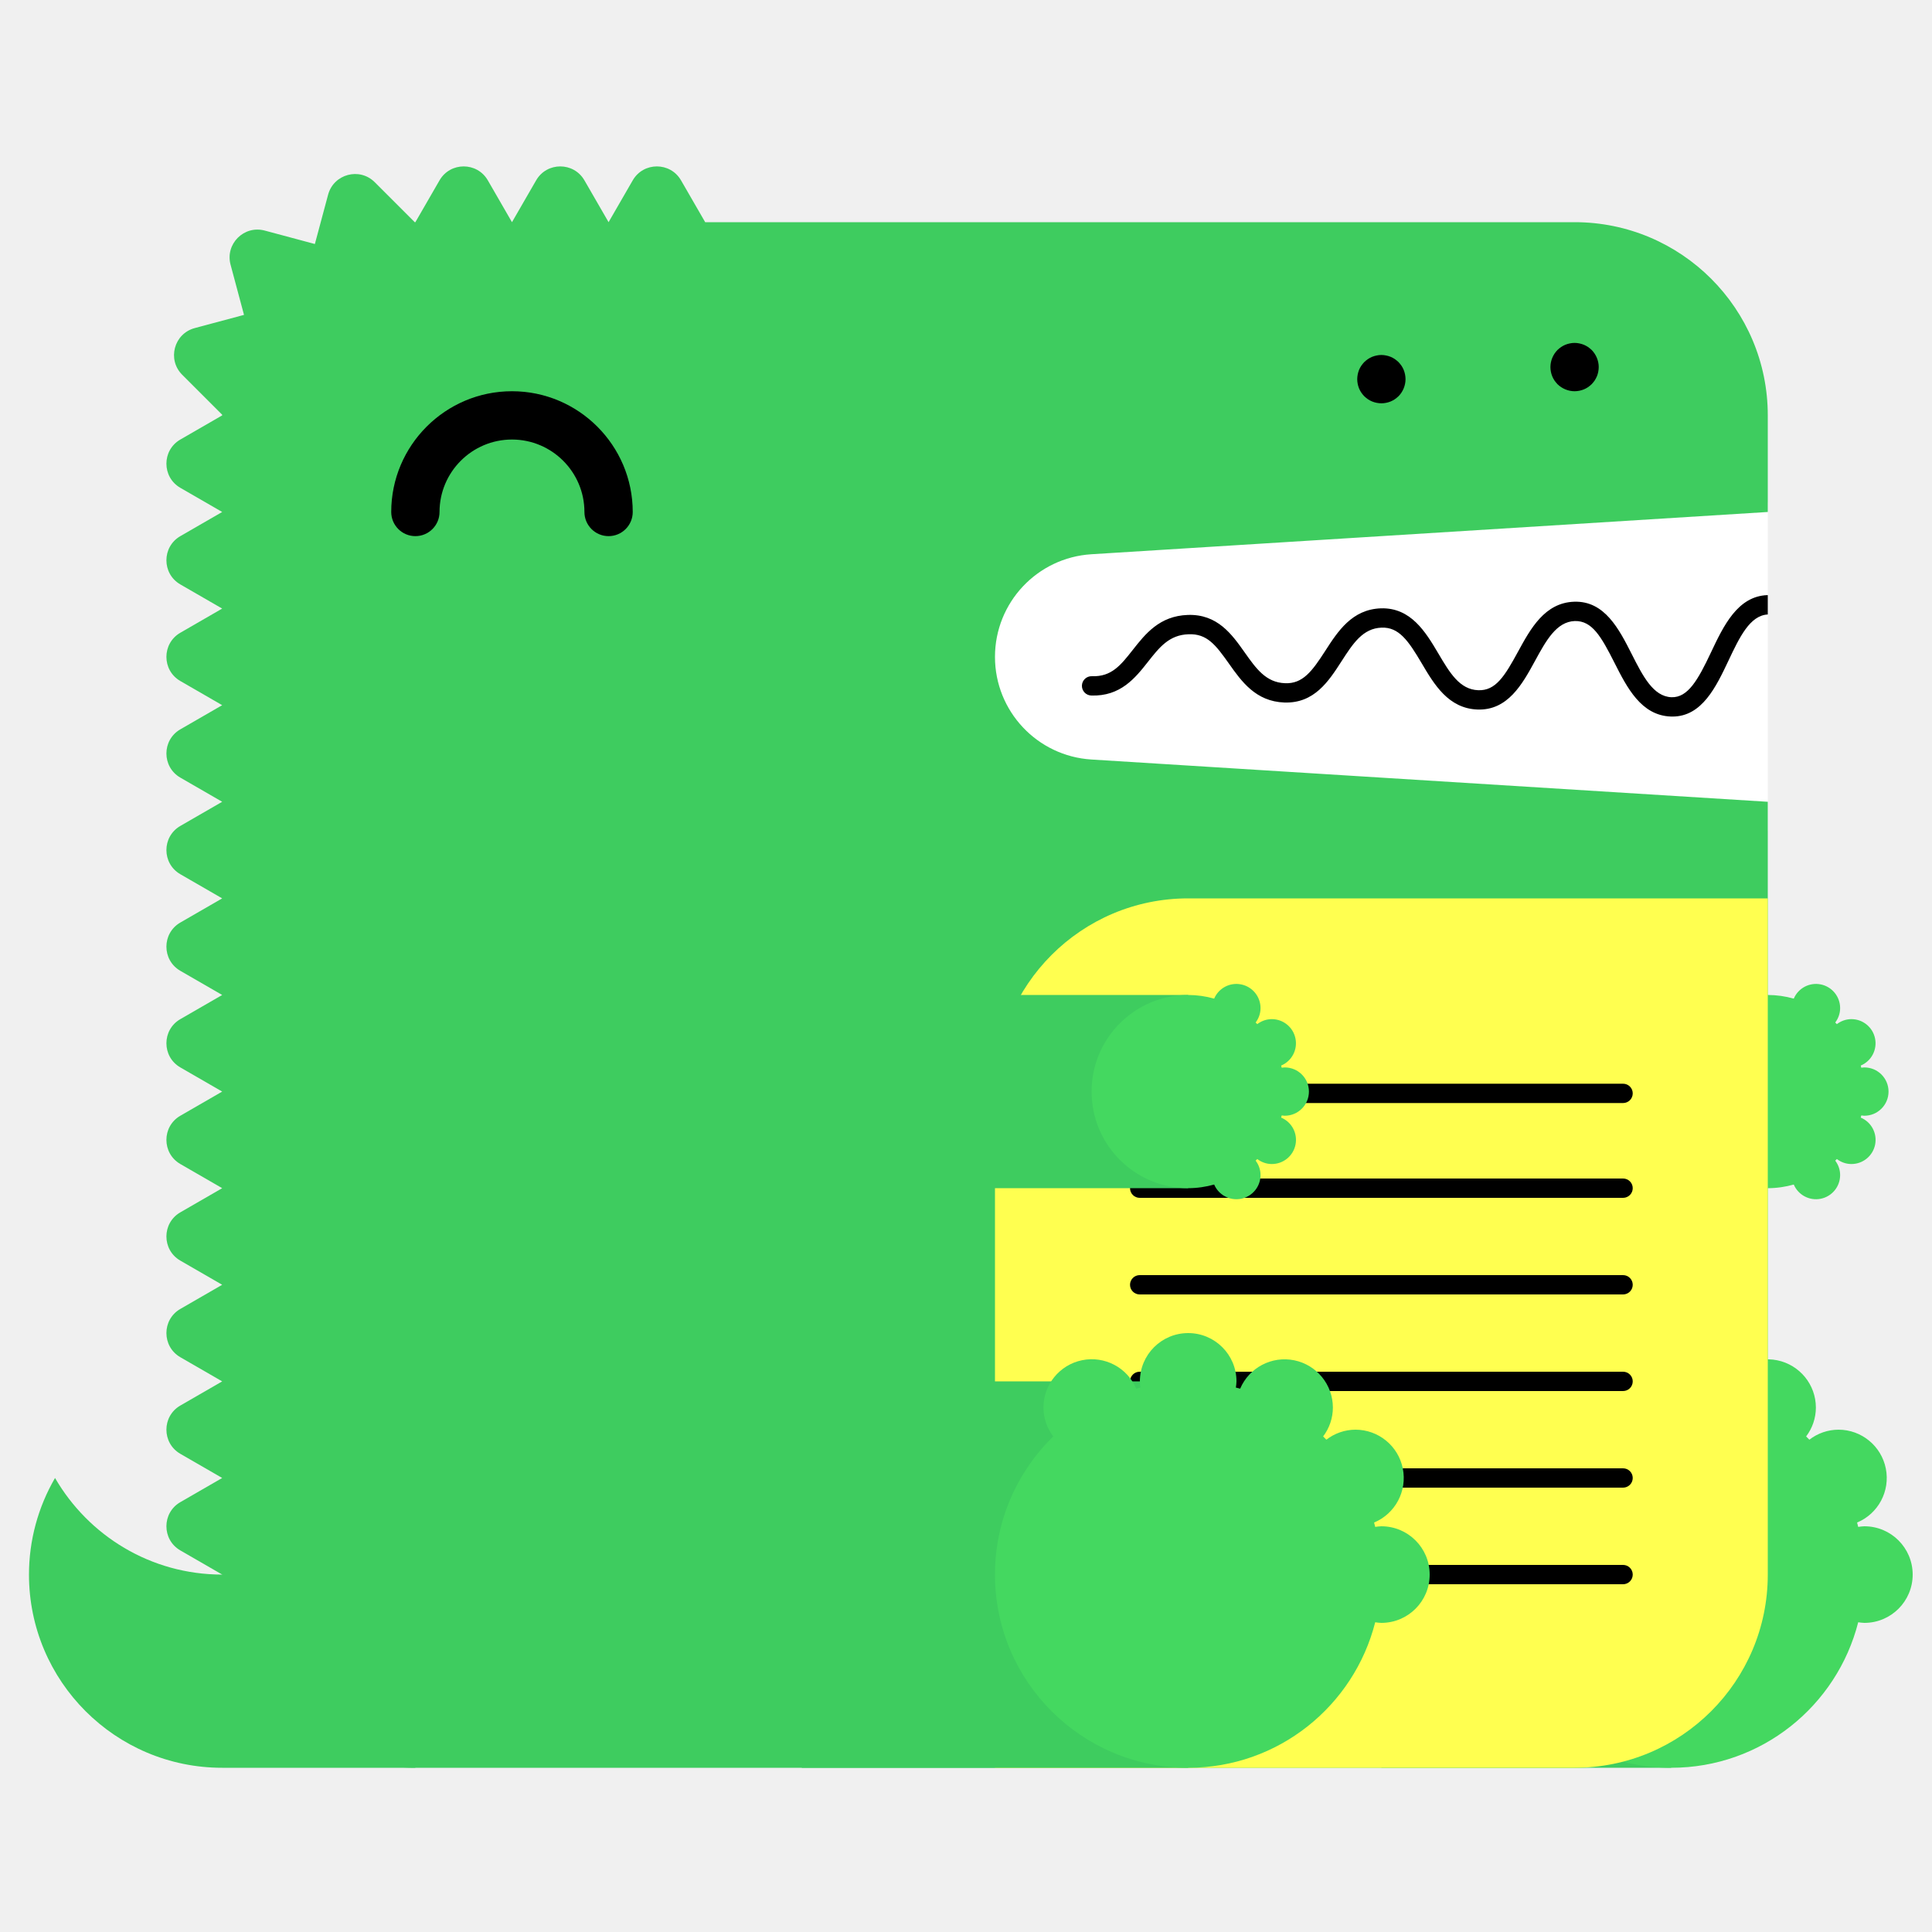
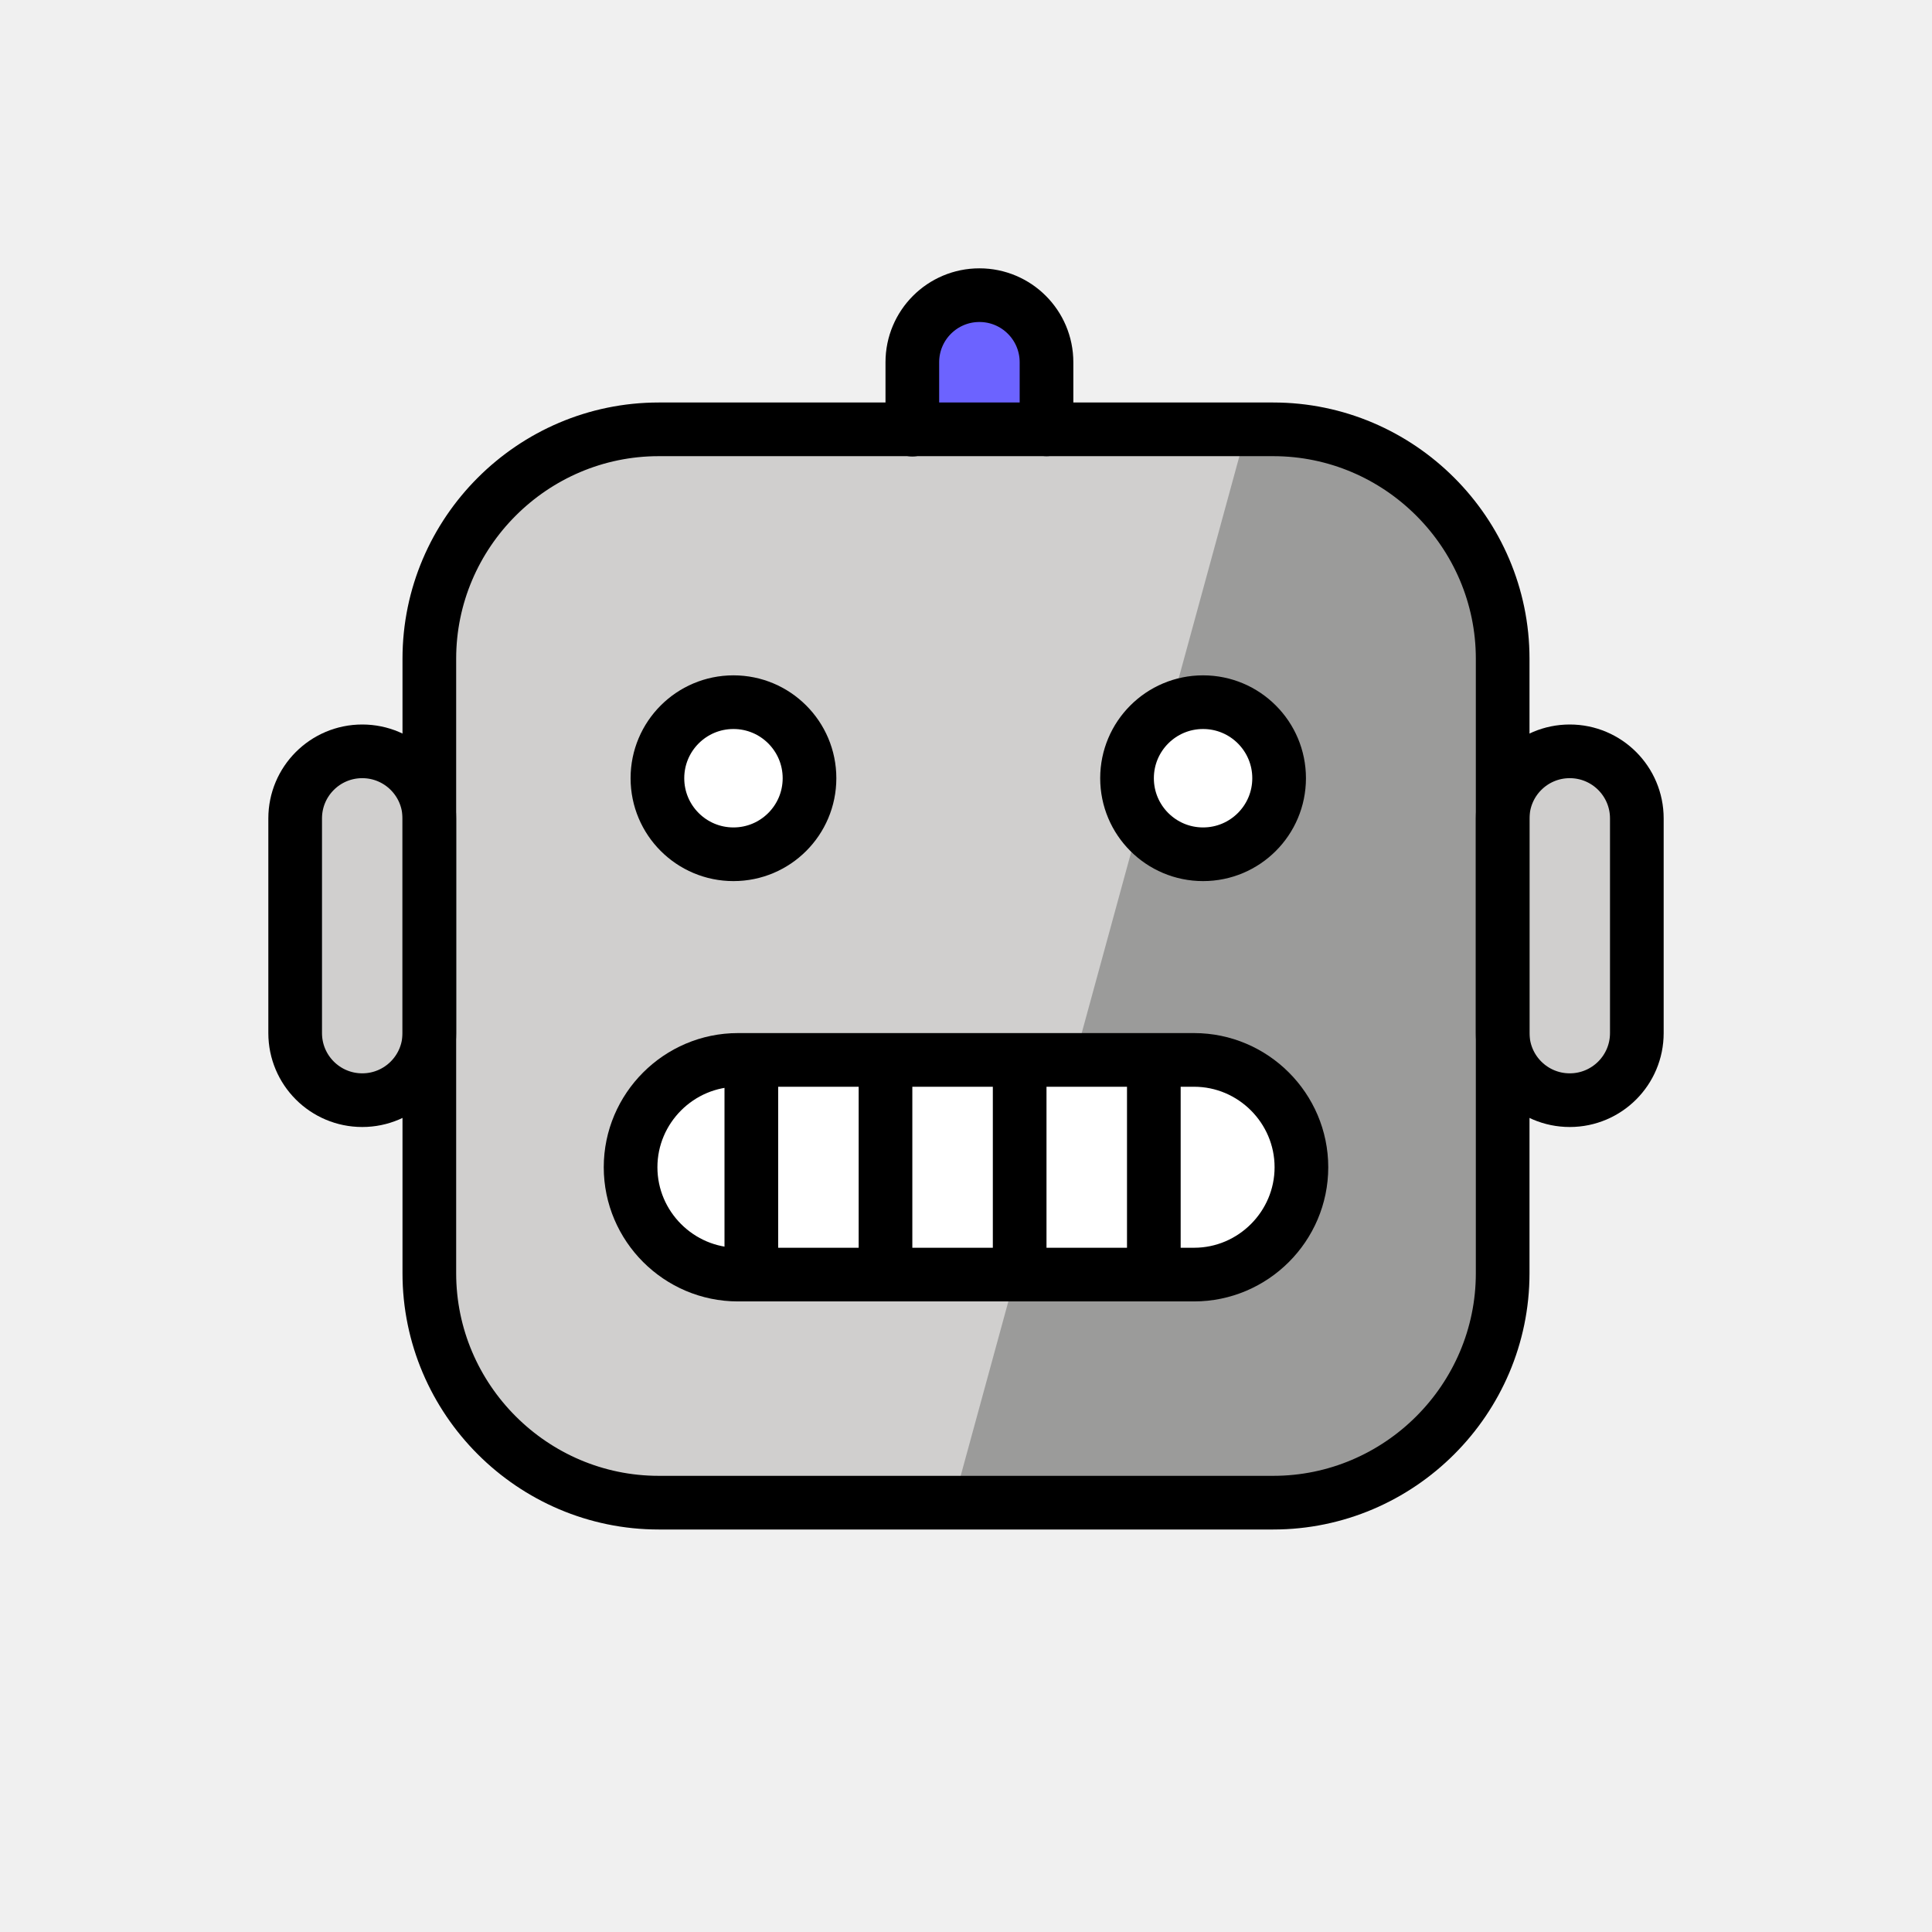
- <svg xmlns="http://www.w3.org/2000/svg" width="200" height="200" viewBox="0 0 200 200">
-   <g fill="none" fill-rule="evenodd">
-     <path fill="#FFF" d="M99 52h84v34H99z" />
-     <path d="M23 163c-7.398 0-13.843-4.027-17.303-10A19.886 19.886 0 0 0 3 163c0 11.046 8.954 20 20 20h20v-20H23z" fill="#3ECC5F" />
-     <path d="M112.98 57.376L183 53V43c0-11.046-8.954-20-20-20H73l-2.5-4.33c-1.112-1.925-3.889-1.925-5 0L63 23l-2.5-4.33c-1.111-1.925-3.889-1.925-5 0L53 23l-2.5-4.33c-1.111-1.925-3.889-1.925-5 0L43 23c-.022 0-.042.003-.065.003l-4.142-4.141c-1.57-1.571-4.252-.853-4.828 1.294l-1.369 5.104-5.192-1.392c-2.148-.575-4.111 1.389-3.535 3.536l1.39 5.193-5.102 1.367c-2.148.576-2.867 3.259-1.296 4.83l4.142 4.142c0 .021-.003.042-.003.064l-4.33 2.5c-1.925 1.111-1.925 3.889 0 5L23 53l-4.33 2.5c-1.925 1.111-1.925 3.889 0 5L23 63l-4.33 2.5c-1.925 1.111-1.925 3.889 0 5L23 73l-4.33 2.5c-1.925 1.111-1.925 3.889 0 5L23 83l-4.33 2.5c-1.925 1.111-1.925 3.889 0 5L23 93l-4.33 2.5c-1.925 1.111-1.925 3.889 0 5L23 103l-4.33 2.5c-1.925 1.111-1.925 3.889 0 5L23 113l-4.33 2.5c-1.925 1.111-1.925 3.889 0 5L23 123l-4.33 2.5c-1.925 1.111-1.925 3.889 0 5L23 133l-4.33 2.5c-1.925 1.111-1.925 3.889 0 5L23 143l-4.33 2.5c-1.925 1.111-1.925 3.889 0 5L23 153l-4.33 2.5c-1.925 1.111-1.925 3.889 0 5L23 163c0 11.046 8.954 20 20 20h120c11.046 0 20-8.954 20-20V83l-70.02-4.376A10.645 10.645 0 0 1 103 68c0-5.621 4.37-10.273 9.98-10.624" fill="#3ECC5F" />
-     <path fill="#3ECC5F" d="M143 183h30v-40h-30z" />
-     <path d="M193 158c-.219 0-.428.037-.639.064-.038-.15-.074-.301-.116-.451A5 5 0 0 0 190.32 148a4.96 4.96 0 0 0-3.016 1.036 26.531 26.531 0 0 0-.335-.336 4.955 4.955 0 0 0 1.011-2.987 5 5 0 0 0-9.599-1.959c-.148-.042-.297-.077-.445-.115.027-.211.064-.42.064-.639a5 5 0 0 0-5-5 5 5 0 0 0-5 5c0 .219.037.428.064.639-.148.038-.297.073-.445.115a4.998 4.998 0 0 0-9.599 1.959c0 1.125.384 2.151 1.011 2.987-3.717 3.632-6.031 8.693-6.031 14.3 0 11.046 8.954 20 20 20 9.339 0 17.16-6.41 19.361-15.064.211.027.42.064.639.064a5 5 0 0 0 5-5 5 5 0 0 0-5-5" fill="#44D860" />
-     <path fill="#3ECC5F" d="M153 123h30v-20h-30z" />
-     <path d="M193 115.5a2.5 2.5 0 1 0 0-5c-.109 0-.214.019-.319.032-.02-.075-.037-.15-.058-.225a2.501 2.501 0 0 0-.963-4.807c-.569 0-1.088.197-1.508.518a6.653 6.653 0 0 0-.168-.168c.314-.417.506-.931.506-1.494a2.5 2.5 0 0 0-4.8-.979A9.987 9.987 0 0 0 183 103c-5.522 0-10 4.478-10 10s4.478 10 10 10c.934 0 1.833-.138 2.69-.377a2.5 2.5 0 0 0 4.8-.979c0-.563-.192-1.077-.506-1.494.057-.055.113-.111.168-.168.42.321.939.518 1.508.518a2.5 2.5 0 0 0 .963-4.807c.021-.074.038-.15.058-.225.105.013.21.032.319.032" fill="#44D860" />
-     <path d="M63 55.5a2.5 2.5 0 0 1-2.5-2.5c0-4.136-3.364-7.5-7.5-7.5s-7.5 3.364-7.5 7.5a2.5 2.5 0 1 1-5 0c0-6.893 5.607-12.5 12.5-12.5S65.5 46.107 65.5 53a2.5 2.5 0 0 1-2.5 2.5" fill="#000" />
-     <path d="M103 183h60c11.046 0 20-8.954 20-20V93h-60c-11.046 0-20 8.954-20 20v70z" fill="#FFFF50" />
-     <path d="M168.02 124h-50.04a1 1 0 1 1 0-2h50.04a1 1 0 1 1 0 2m0 20h-50.04a1 1 0 1 1 0-2h50.04a1 1 0 1 1 0 2m0 20h-50.04a1 1 0 1 1 0-2h50.04a1 1 0 1 1 0 2m0-49.814h-50.04a1 1 0 1 1 0-2h50.04a1 1 0 1 1 0 2m0 19.814h-50.04a1 1 0 1 1 0-2h50.04a1 1 0 1 1 0 2m0 20h-50.04a1 1 0 1 1 0-2h50.04a1 1 0 1 1 0 2M183 61.611c-.012 0-.022-.006-.034-.005-3.09.105-4.552 3.196-5.842 5.923-1.346 2.85-2.387 4.703-4.093 4.647-1.889-.068-2.969-2.202-4.113-4.46-1.314-2.594-2.814-5.536-5.963-5.426-3.046.104-4.513 2.794-5.807 5.167-1.377 2.528-2.314 4.065-4.121 3.994-1.927-.07-2.951-1.805-4.136-3.813-1.321-2.236-2.848-4.75-5.936-4.664-2.994.103-4.465 2.385-5.763 4.4-1.373 2.13-2.335 3.428-4.165 3.351-1.973-.07-2.992-1.51-4.171-3.177-1.324-1.873-2.816-3.993-5.895-3.89-2.928.1-4.399 1.97-5.696 3.618-1.232 1.564-2.194 2.802-4.229 2.724a1 1 0 0 0-.072 2c3.017.101 4.545-1.8 5.872-3.487 1.177-1.496 2.193-2.787 4.193-2.855 1.926-.082 2.829 1.115 4.195 3.045 1.297 1.834 2.769 3.914 5.731 4.021 3.103.104 4.596-2.215 5.918-4.267 1.182-1.834 2.202-3.417 4.15-3.484 1.793-.067 2.769 1.35 4.145 3.681 1.297 2.197 2.766 4.686 5.787 4.796 3.125.108 4.634-2.62 5.949-5.035 1.139-2.088 2.214-4.06 4.119-4.126 1.793-.042 2.728 1.595 4.111 4.33 1.292 2.553 2.757 5.445 5.825 5.556l.169.003c3.064 0 4.518-3.075 5.805-5.794 1.139-2.41 2.217-4.68 4.067-4.773v-2z" fill="#000" />
-     <path fill="#3ECC5F" d="M83 183h40v-40H83z" />
-     <path d="M143 158c-.219 0-.428.037-.639.064-.038-.15-.074-.301-.116-.451A5 5 0 0 0 140.32 148a4.96 4.96 0 0 0-3.016 1.036 26.531 26.531 0 0 0-.335-.336 4.955 4.955 0 0 0 1.011-2.987 5 5 0 0 0-9.599-1.959c-.148-.042-.297-.077-.445-.115.027-.211.064-.42.064-.639a5 5 0 0 0-5-5 5 5 0 0 0-5 5c0 .219.037.428.064.639-.148.038-.297.073-.445.115a4.998 4.998 0 0 0-9.599 1.959c0 1.125.384 2.151 1.011 2.987-3.717 3.632-6.031 8.693-6.031 14.3 0 11.046 8.954 20 20 20 9.339 0 17.16-6.41 19.361-15.064.211.027.42.064.639.064a5 5 0 0 0 5-5 5 5 0 0 0-5-5" fill="#44D860" />
-     <path fill="#3ECC5F" d="M83 123h40v-20H83z" />
-     <path d="M133 115.5a2.5 2.5 0 1 0 0-5c-.109 0-.214.019-.319.032-.02-.075-.037-.15-.058-.225a2.501 2.501 0 0 0-.963-4.807c-.569 0-1.088.197-1.508.518a6.653 6.653 0 0 0-.168-.168c.314-.417.506-.931.506-1.494a2.5 2.5 0 0 0-4.8-.979A9.987 9.987 0 0 0 123 103c-5.522 0-10 4.478-10 10s4.478 10 10 10c.934 0 1.833-.138 2.69-.377a2.5 2.5 0 0 0 4.8-.979c0-.563-.192-1.077-.506-1.494.057-.055.113-.111.168-.168.42.321.939.518 1.508.518a2.5 2.5 0 0 0 .963-4.807c.021-.074.038-.15.058-.225.105.013.21.032.319.032" fill="#44D860" />
-     <path d="M143 41.75c-.16 0-.33-.02-.49-.05a2.52 2.52 0 0 1-.47-.14c-.15-.06-.29-.14-.431-.23-.13-.09-.259-.2-.38-.31-.109-.12-.219-.24-.309-.38s-.17-.28-.231-.43a2.619 2.619 0 0 1-.189-.96c0-.16.02-.33.05-.49.03-.16.08-.31.139-.47.061-.15.141-.29.231-.43.09-.13.2-.26.309-.38.121-.11.25-.22.38-.31.141-.09.281-.17.431-.23.149-.06.31-.11.47-.14.32-.07.65-.07.98 0 .159.03.32.08.47.14.149.06.29.14.43.23.13.09.259.2.38.31.11.12.22.25.31.38.09.14.17.28.23.43.06.16.11.31.14.47.029.16.05.33.05.49 0 .66-.271 1.31-.73 1.77-.121.11-.25.22-.38.31-.14.09-.281.17-.43.23a2.565 2.565 0 0 1-.96.19m20-1.25c-.66 0-1.3-.27-1.771-.73a3.802 3.802 0 0 1-.309-.38c-.09-.14-.17-.28-.231-.43a2.619 2.619 0 0 1-.189-.96c0-.66.27-1.3.729-1.77.121-.11.25-.22.38-.31.141-.09.281-.17.431-.23.149-.06.31-.11.47-.14.32-.07.66-.07.98 0 .159.03.32.08.47.14.149.06.29.14.43.23.13.09.259.2.38.31.459.47.73 1.11.73 1.77 0 .16-.021.33-.05.49-.03.16-.08.32-.14.47-.07.15-.14.29-.23.43-.09.13-.2.26-.31.38-.121.11-.25.22-.38.31-.14.09-.281.17-.43.23a2.565 2.565 0 0 1-.96.19" fill="#000" />
+ <svg xmlns="http://www.w3.org/2000/svg" id="emoji" viewBox="0 0 72 72">
+   <g id="color">
+     <path fill="#6C63FF" d="M34,16.112v-2.511c0-1.381,1.119-2.5,2.5-2.5l0,0c1.381,0,2.5,1.119,2.5,2.5v2.5" />
+     <path fill="#D0CFCE" d="M13.5,41.101L13.5,41.101c-1.381,0-2.5-1.119-2.5-2.5v-8c0-1.381,1.119-2.5,2.5-2.5l0,0 c1.381,0,2.5,1.119,2.5,2.5v8C16,39.982,14.881,41.101,13.5,41.101z" />
+     <path fill="#D0CFCE" d="M58.5,41.101L58.5,41.101c1.381,0,2.5-1.119,2.5-2.5v-8c0-1.381-1.119-2.5-2.5-2.5l0,0 c-1.381,0-2.5,1.119-2.5,2.5v8C56,39.982,57.119,41.101,58.5,41.101z" />
+     <path fill="#D0CFCE" d="M47.45,56.112h-22.901c-4.702,0-8.55-3.847-8.55-8.55v-22.901 c0-4.702,3.847-8.55,8.55-8.55h22.901c4.702,0,8.55,3.847,8.55,8.55v22.901 C56,52.265,52.153,56.112,47.45,56.112z" />
+     <path fill="#9B9B9A" d="M35.498,56.111h13.287c3.969,0,7.216-3.847,7.216-8.55V24.661 c0-4.702-3.247-8.55-7.216-8.55h-2.353" />
+     <ellipse cx="44.835" cy="29.003" rx="2.834" ry="2.834" fill="#FFFFFF" />
+     <ellipse cx="27.334" cy="29.002" rx="2.834" ry="2.834" fill="#FFFFFF" />
+     <path fill="#FFFFFF" d="M44.5,47.501h-17c-2.2,0-4-1.8-4-4l0,0c0-2.2,1.8-4,4-4h17c2.2,0,4,1.8,4,4l0,0 C48.5,45.7,46.7,47.501,44.5,47.501z" />
+   </g>
+   <g id="hair" />
+   <g id="skin" />
+   <g id="skin-shadow" />
+   <g id="line">
+     <path fill="none" stroke="#000000" stroke-linecap="round" stroke-linejoin="round" stroke-miterlimit="2" stroke-width="2" d="M34,16.011V13.5c0-1.381,1.119-2.5,2.5-2.5l0,0c1.381,0,2.5,1.119,2.5,2.5V16" />
+     <path fill="none" stroke="#000000" stroke-linecap="round" stroke-linejoin="round" stroke-miterlimit="2" stroke-width="2" d="M47.45,56h-22.901C19.847,56,16,52.153,16,47.45v-22.901C16,19.847,19.847,16,24.549,16h22.901 C52.153,16,56,19.847,56,24.549v22.901C56,52.153,52.153,56,47.45,56z" />
+     <ellipse cx="44.835" cy="29.002" rx="2.834" ry="2.834" fill="none" stroke="#000000" stroke-linecap="round" stroke-linejoin="round" stroke-miterlimit="2" stroke-width="2" />
+     <ellipse cx="27.334" cy="29.002" rx="2.834" ry="2.834" fill="none" stroke="#000000" stroke-linecap="round" stroke-linejoin="round" stroke-miterlimit="2" stroke-width="2" />
+     <path fill="none" stroke="#000000" stroke-miterlimit="2" stroke-width="2" d="M44.5,47.5h-17c-2.2,0-4-1.8-4-4l0,0 c0-2.2,1.8-4,4-4h17c2.2,0,4,1.8,4,4l0,0C48.5,45.7,46.7,47.5,44.5,47.5z" />
+     <path fill="none" stroke="#000000" stroke-linecap="round" stroke-linejoin="round" stroke-miterlimit="2" stroke-width="2" d="M13.5,41L13.5,41c-1.381,0-2.5-1.119-2.5-2.5v-8c0-1.381,1.119-2.5,2.5-2.5l0,0c1.381,0,2.5,1.119,2.5,2.5v8 C16,39.881,14.881,41,13.5,41z" />
+     <path fill="none" stroke="#000000" stroke-linecap="round" stroke-linejoin="round" stroke-miterlimit="2" stroke-width="2" d="M58.5,41L58.5,41c1.381,0,2.5-1.119,2.5-2.5v-8c0-1.381-1.119-2.5-2.5-2.5l0,0c-1.381,0-2.5,1.119-2.5,2.5v8 C56,39.881,57.119,41,58.5,41z" />
+     <line x1="28" x2="28" y1="40" y2="47" fill="none" stroke="#000000" stroke-linecap="round" stroke-linejoin="round" stroke-miterlimit="2" stroke-width="2" />
+     <line x1="33" x2="33" y1="40" y2="47" fill="none" stroke="#000000" stroke-linecap="round" stroke-linejoin="round" stroke-miterlimit="2" stroke-width="2" />
+     <line x1="38" x2="38" y1="40" y2="47" fill="none" stroke="#000000" stroke-linecap="round" stroke-linejoin="round" stroke-miterlimit="2" stroke-width="2" />
+     <line x1="43" x2="43" y1="40" y2="47" fill="none" stroke="#000000" stroke-linecap="round" stroke-linejoin="round" stroke-miterlimit="2" stroke-width="2" />
  </g>
</svg>
